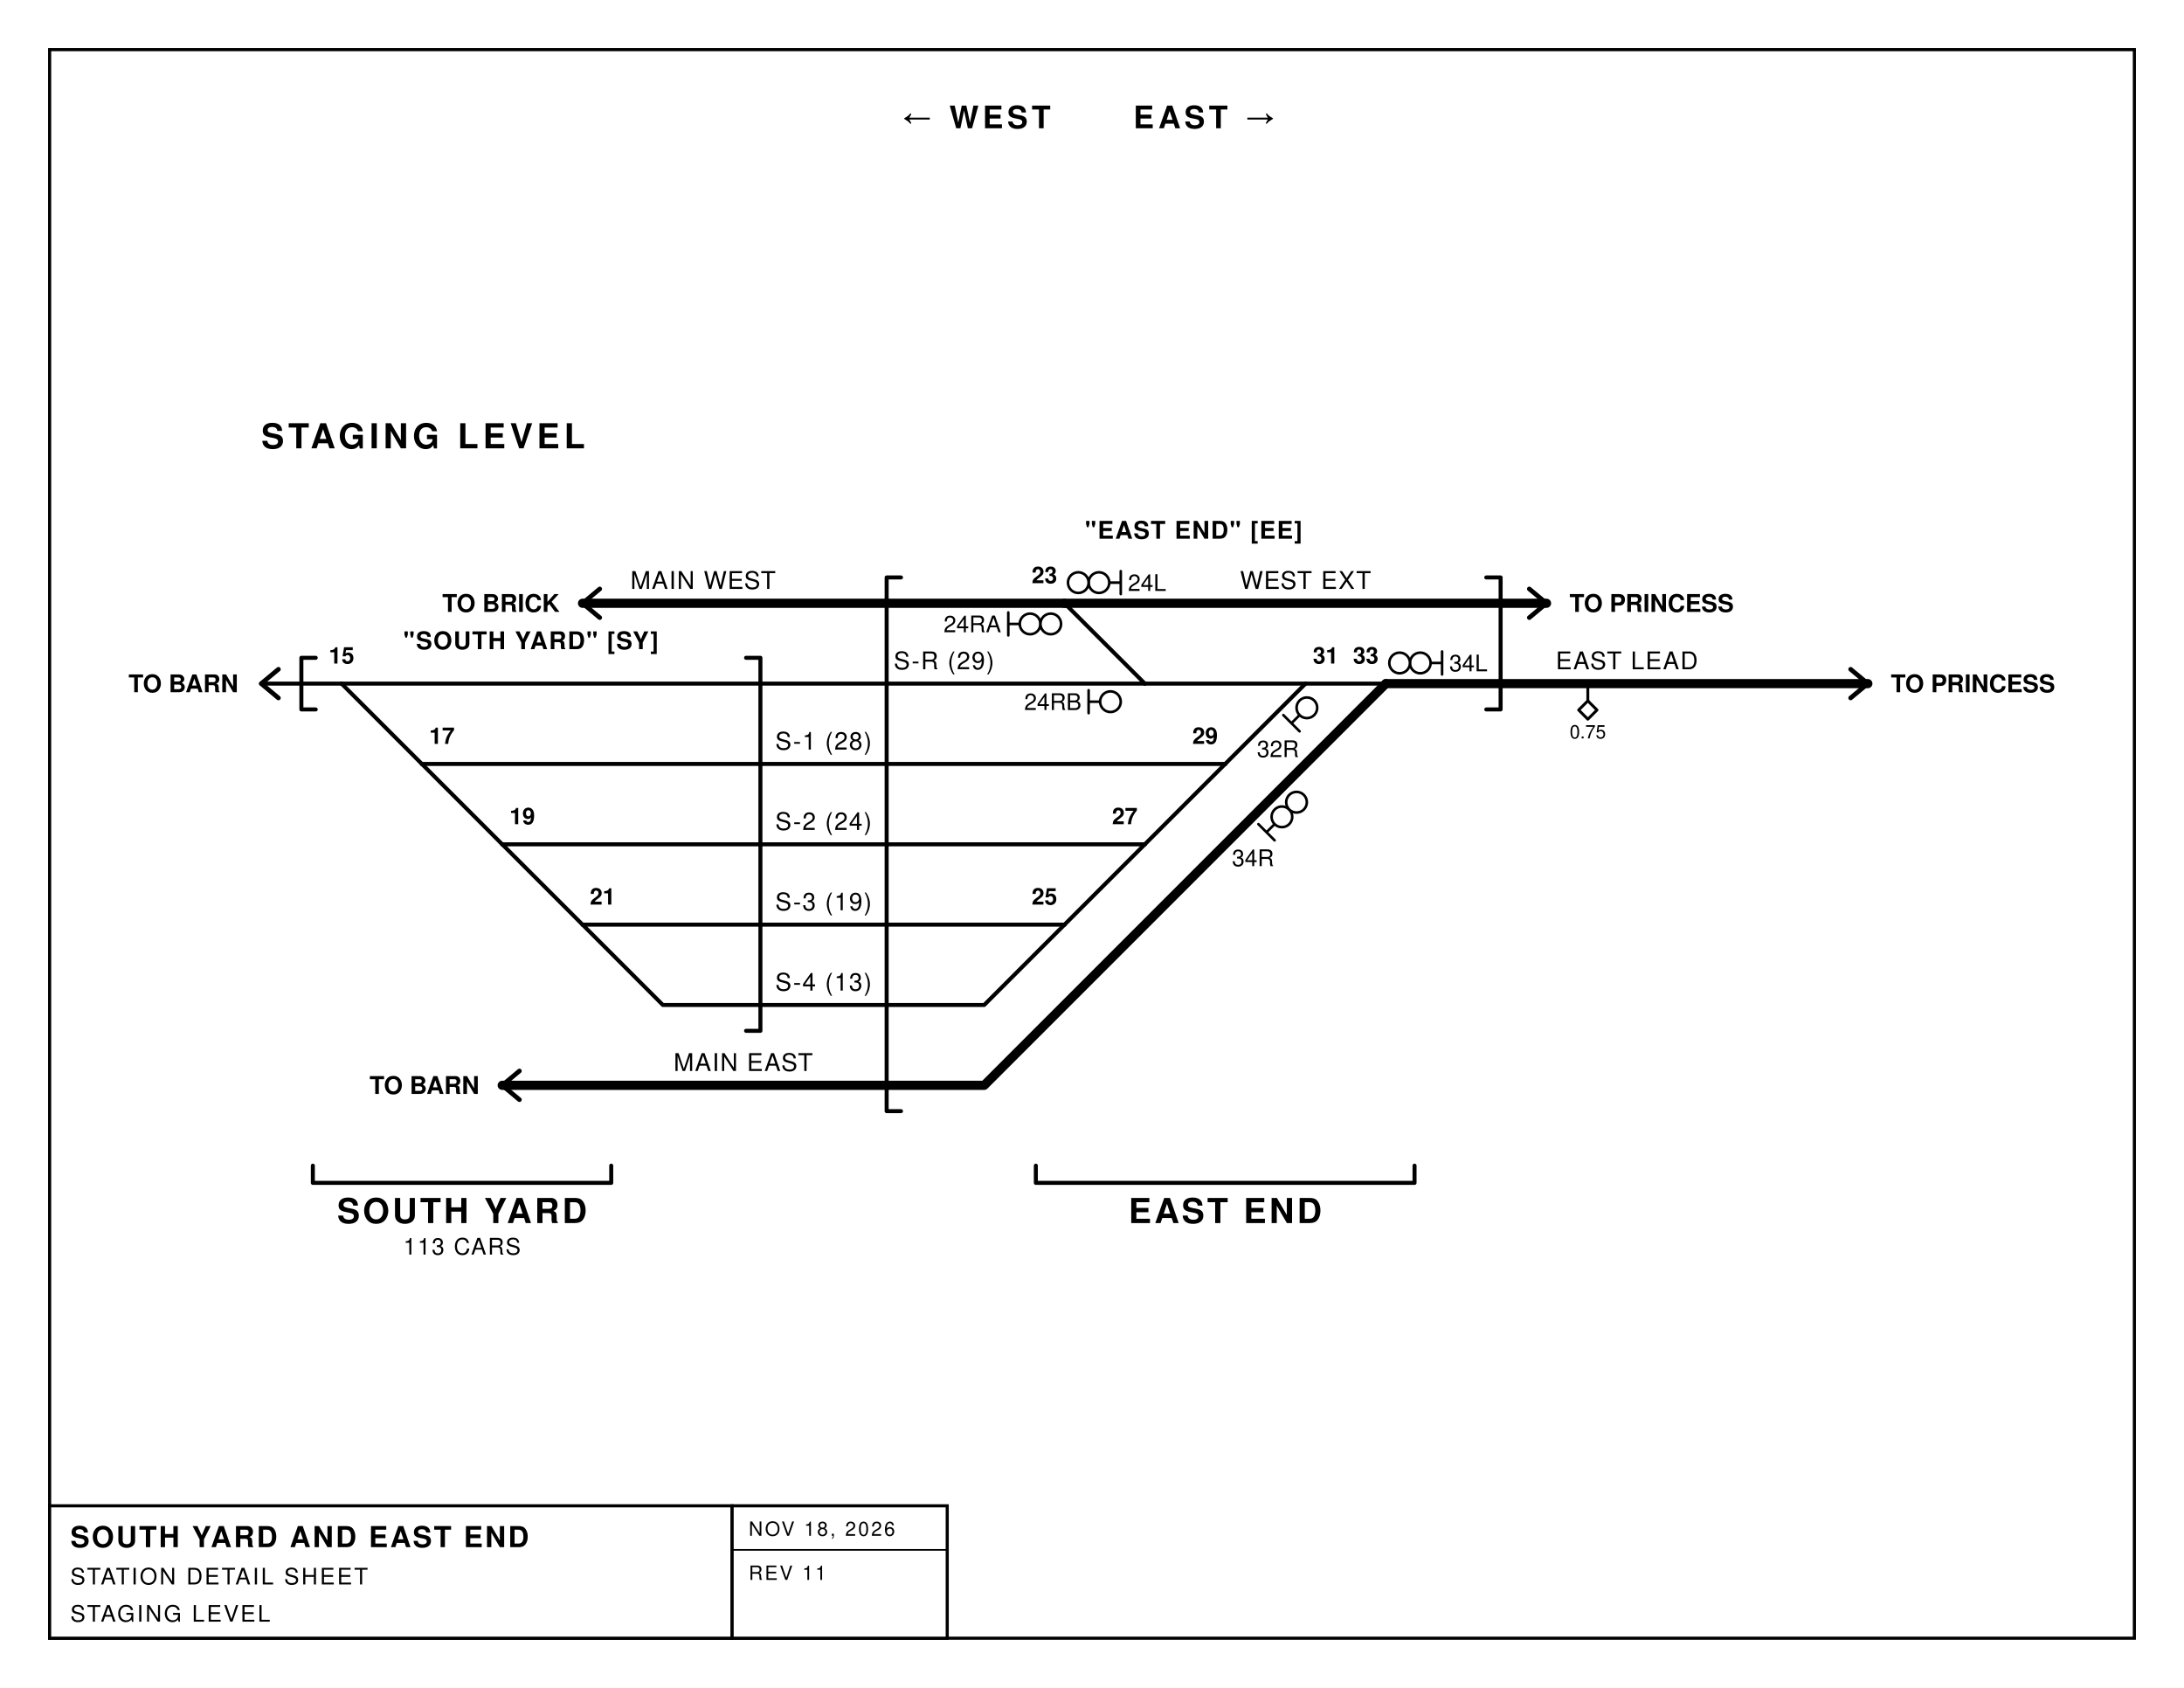
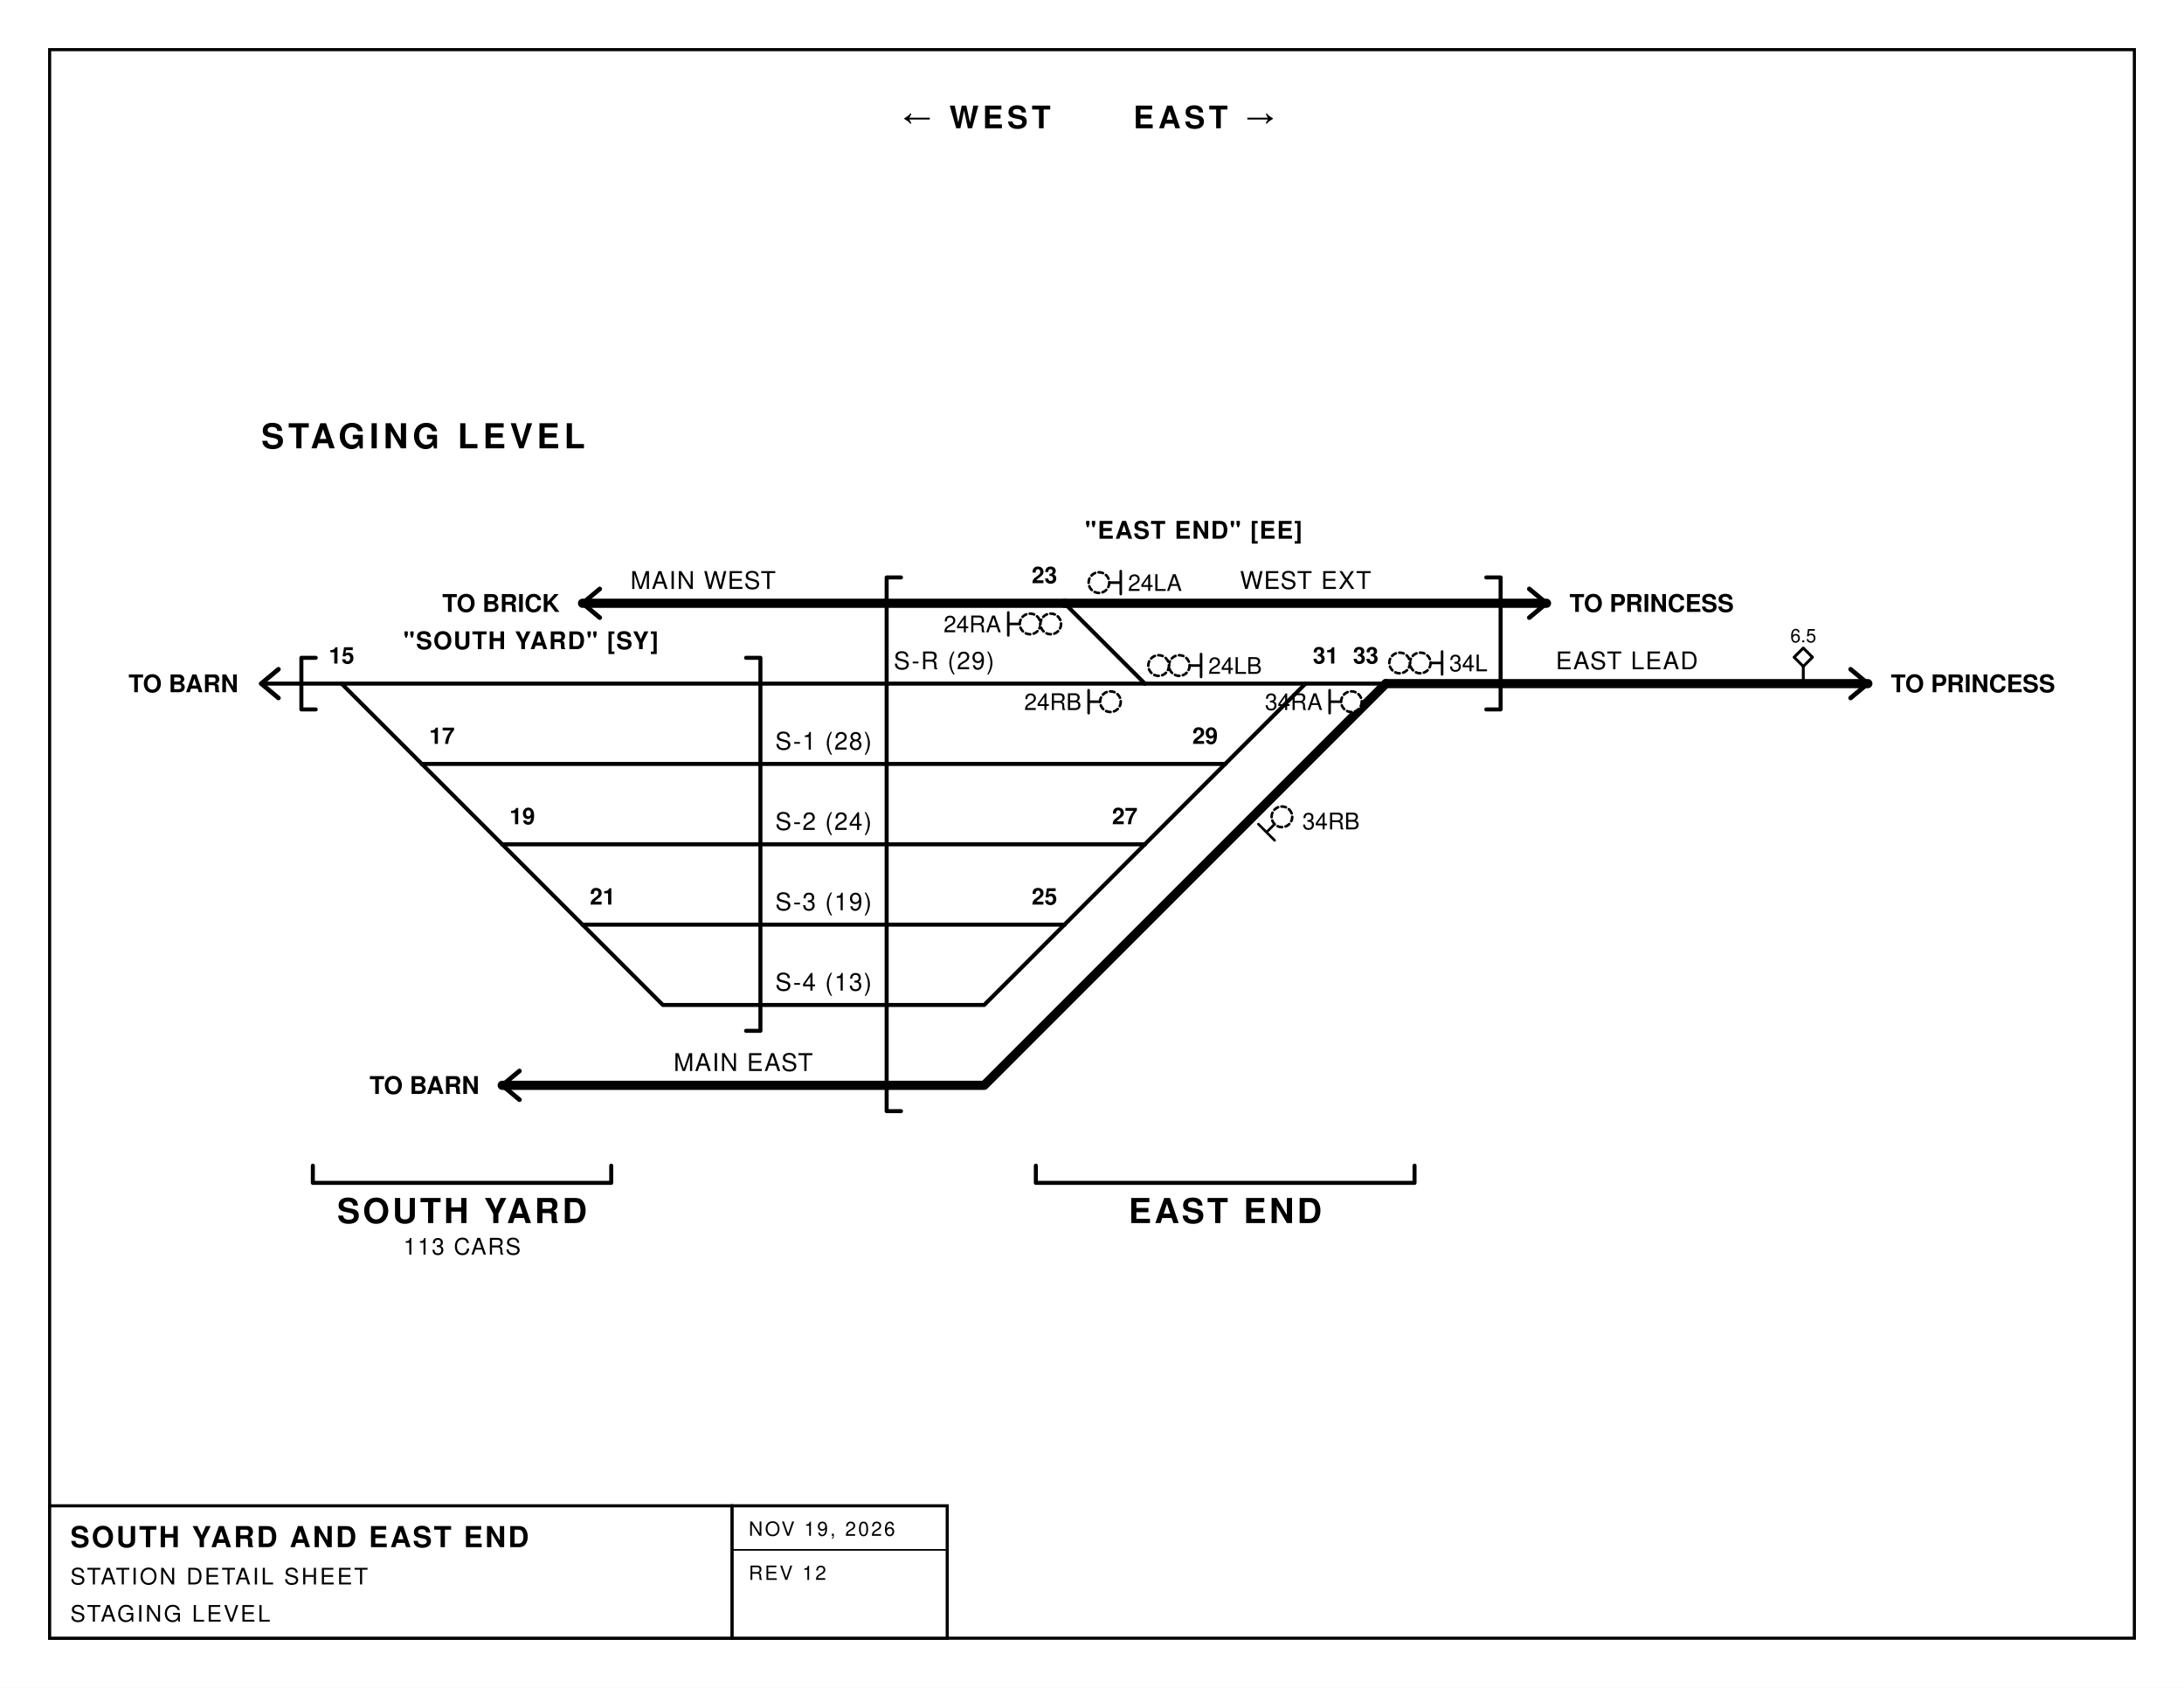
<svg xmlns="http://www.w3.org/2000/svg" viewBox="0 0 1056 816" width="1056" height="816" font-family="'Helvetica Neue',Helvetica,Arial,sans-serif">
  <rect width="1056" height="816" fill="#fff" />
  <rect x="24" y="24" width="1008" height="768" fill="none" stroke="#000" stroke-width="1.5" />
  <g transform="translate(126.3,211.2) scale(1.3872)" fill="none" stroke="#000" stroke-linecap="round" stroke-linejoin="round">
    <path d="M364.0,86.0 L392.0,86.0" stroke-width="1.4" />
    <path d="M308.0,86.0 L364.0,86.0" stroke-width="1.4" />
    <path d="M280.0,58.0 L448.0,58.0" stroke-width="3.2" />
    <path d="M280.0,58.0 L308.0,86.0" stroke-width="1.4" />
    <path d="M280.0,170.0 L308.0,142.0" stroke-width="1.4" />
    <path d="M336.0,114.0 L364.0,86.0" stroke-width="1.4" />
    <path d="M112.0,170.0 L140.0,198.0 L252.0,198.0 L280.0,170.0" stroke-width="1.4" />
    <path d="M112.0,170.0 L280.0,170.0" stroke-width="1.4" />
    <path d="M56.0,114.0 L84.0,142.0" stroke-width="1.4" />
    <path d="M56.0,114.0 L336.0,114.0" stroke-width="1.4" />
    <path d="M84.0,142.0 L112.0,170.0" stroke-width="1.4" />
    <path d="M308.0,142.0 L336.0,114.0" stroke-width="1.4" />
    <path d="M392.0,86.0 L560.0,86.0" stroke-width="3.2" />
    <path d="M84.0,142.0 L308.0,142.0" stroke-width="1.4" />
    <path d="M84.0,226.0 L252.0,226.0 L392.0,86.0" stroke-width="3.2" />
    <path d="M0.0,86.0 L28.0,86.0" stroke-width="1.4" />
    <path d="M28.0,86.0 L308.0,86.0" stroke-width="1.4" />
    <path d="M28.0,86.0 L56.0,114.0" stroke-width="1.4" />
    <path d="M112.0,58.0 L280.0,58.0" stroke-width="3.2" />
    <path d="M448.0,58.0 m-6,-5 l6,5 l-6,5" stroke-width="1.6" />
    <path d="M560.0,86.0 m-6,-5 l6,5 l-6,5" stroke-width="1.6" />
    <path d="M84.0,226.0 m6,-5 l-6,5 l6,5" stroke-width="1.6" />
    <path d="M0.0,86.0 m6,-5 l-6,5 l6,5" stroke-width="1.6" />
    <path d="M112.0,58.0 m6,-5 l-6,5 l6,5" stroke-width="1.6" />
    <path d="M18.0,254 L18.0,260 L122.0,260 L122.0,254" stroke-width="1.4" />
    <path d="M270.0,254 L270.0,260 L402.0,260 L402.0,254" stroke-width="1.4" />
    <path d="M299.6,46.8 L299.6,54.8 M299.6,50.8 L295.6,50.8" stroke-width="0.9" />
-     <circle cx="292.0" cy="50.8" r="3.6" stroke-width="0.9" fill="#fff" />
-     <circle cx="284.8" cy="50.8" r="3.6" stroke-width="0.9" fill="#fff" />
+     <circle cx="292.0" cy="50.8" r="3.6" stroke-width="0.9" fill="#fff" stroke-dasharray="1.6 1.2" />
+     <path d="M327.6,75.7 L327.6,83.7 M327.6,79.7 L323.6,79.7" stroke-width="0.9" />
+     <circle cx="320.0" cy="79.7" r="3.6" stroke-width="0.9" fill="#fff" stroke-dasharray="1.6 1.2" />
+     <circle cx="312.8" cy="79.7" r="3.6" stroke-width="0.9" fill="#fff" stroke-dasharray="1.6 1.2" />
    <path d="M260.4,61.2 L260.4,69.2 M260.4,65.2 L264.4,65.2" stroke-width="0.9" />
-     <circle cx="268.0" cy="65.2" r="3.6" stroke-width="0.9" fill="#fff" />
-     <circle cx="275.2" cy="65.2" r="3.6" stroke-width="0.9" fill="#fff" />
+     <circle cx="268.0" cy="65.2" r="3.6" stroke-width="0.9" fill="#fff" stroke-dasharray="1.6 1.2" />
+     <circle cx="275.2" cy="65.2" r="3.6" stroke-width="0.9" fill="#fff" stroke-dasharray="1.6 1.2" />
    <path d="M288.4,88.3 L288.4,96.3 M288.4,92.3 L292.4,92.3" stroke-width="0.9" />
-     <circle cx="296.0" cy="92.3" r="3.6" stroke-width="0.9" fill="#fff" />
-     <g transform="translate(359.1,99.8) rotate(-45.0)">
-       <path d="M0,-4.0 L0,4.0 M0,0 L4.0,0" stroke-width="0.9" />
-       <circle cx="7.6" cy="0" r="3.6" stroke-width="0.9" fill="#fff" />
-     </g>
+     <circle cx="296.0" cy="92.3" r="3.6" stroke-width="0.9" fill="#fff" stroke-dasharray="1.6 1.2" />
    <path d="M411.6,74.8 L411.6,82.8 M411.6,78.8 L407.6,78.8" stroke-width="0.9" />
-     <circle cx="404.0" cy="78.8" r="3.6" stroke-width="0.9" fill="#fff" />
-     <circle cx="396.8" cy="78.8" r="3.6" stroke-width="0.9" fill="#fff" />
+     <circle cx="404.0" cy="78.8" r="3.6" stroke-width="0.9" fill="#fff" stroke-dasharray="1.6 1.2" />
+     <circle cx="396.8" cy="78.8" r="3.6" stroke-width="0.9" fill="#fff" stroke-dasharray="1.6 1.2" />
+     <path d="M372.4,88.3 L372.4,96.3 M372.4,92.3 L376.4,92.3" stroke-width="0.9" />
+     <circle cx="380.0" cy="92.3" r="3.6" stroke-width="0.9" fill="#fff" stroke-dasharray="1.6 1.2" />
    <g transform="translate(350.4,137.8) rotate(-45.0)">
      <path d="M0,-4.0 L0,4.0 M0,0 L4.0,0" stroke-width="0.9" />
-       <circle cx="7.6" cy="0" r="3.6" stroke-width="0.9" fill="#fff" />
-       <circle cx="14.8" cy="0" r="3.6" stroke-width="0.9" fill="#fff" />
+       <circle cx="7.6" cy="0" r="3.6" stroke-width="0.9" fill="#fff" stroke-dasharray="1.6 1.2" />
    </g>
    <path d="M19.0,77.0 L14.0,77.0 L14.0,95.0 L19.0,95.0" stroke-width="1.4" />
    <path d="M169.0,77.0 L174.0,77.0 L174.0,207.0 L169.0,207.0" stroke-width="1.4" />
    <path d="M223.0,49.0 L218.0,49.0 L218.0,235.0 L223.0,235.0" stroke-width="1.4" />
    <path d="M427.0,49.0 L432.0,49.0 L432.0,95.0 L427.0,95.0" stroke-width="1.4" />
-     <path d="M462.4,86.0 L462.4,92.0" stroke-width="1" />
-     <path d="M462.4,92.0 L465.6,95.2 L462.4,98.4 L459.2,95.2 Z" stroke-width="1" fill="#fff" />
+     <path d="M537.5,86.0 L537.5,80.0" stroke-width="1" />
+     <path d="M537.5,73.6 L540.7,76.8 L537.5,80.0 L534.3,76.8 Z" stroke-width="1" fill="#fff" />
    <text x="0.0" y="4.0" font-size="12" text-anchor="start" font-weight="bold" fill="#000" stroke="none" letter-spacing="1.5">STAGING LEVEL</text>
    <text x="456.0" y="61.0" font-size="8.5" text-anchor="start" font-weight="bold" fill="#000" stroke="none">TO PRINCESS</text>
    <text x="568.0" y="89.0" font-size="8.5" text-anchor="start" font-weight="bold" fill="#000" stroke="none">TO PRINCESS</text>
    <text x="76.0" y="229.0" font-size="8.5" text-anchor="end" font-weight="bold" fill="#000" stroke="none">TO BARN</text>
    <text x="-8.0" y="89.0" font-size="8.5" text-anchor="end" font-weight="bold" fill="#000" stroke="none">TO BARN</text>
    <text x="104.0" y="61.0" font-size="8.5" text-anchor="end" font-weight="bold" fill="#000" stroke="none">TO BRICK</text>
    <text x="70.0" y="274.0" font-size="12" text-anchor="middle" font-weight="bold" fill="#000" stroke="none" letter-spacing="1">SOUTH YARD</text>
    <text x="70.0" y="285.0" font-size="8" text-anchor="middle" font-weight="normal" fill="#000" stroke="none" letter-spacing="0.5">113 CARS</text>
    <text x="336.0" y="274.0" font-size="12" text-anchor="middle" font-weight="bold" fill="#000" stroke="none" letter-spacing="1">EAST END</text>
+     <text x="369.9" y="95.2" font-size="8" text-anchor="end" font-weight="normal" fill="#000" stroke="none">34RA</text>
    <text x="196.0" y="193.0" font-size="8.5" text-anchor="middle" font-weight="normal" fill="#000" stroke="none" letter-spacing="0.4">S-4 (13)</text>
+     <text x="330.1" y="82.6" font-size="8" text-anchor="start" font-weight="normal" fill="#000" stroke="none">24LB</text>
    <text x="257.9" y="68.1" font-size="8" text-anchor="end" font-weight="normal" fill="#000" stroke="none">24RA</text>
-     <text x="354.4" y="111.6" font-size="8" text-anchor="middle" font-weight="normal" fill="#000" stroke="none">32R</text>
+     <text x="362.9" y="136.8" font-size="8" text-anchor="start" font-weight="normal" fill="#000" stroke="none">34RB</text>
    <text x="154.0" y="53.0" font-size="8.5" text-anchor="middle" font-weight="normal" fill="#000" stroke="none" letter-spacing="0.4">MAIN WEST</text>
-     <text x="302.1" y="53.7" font-size="8" text-anchor="start" font-weight="normal" fill="#000" stroke="none">24L</text>
+     <text x="302.1" y="53.7" font-size="8" text-anchor="start" font-weight="normal" fill="#000" stroke="none">24LA</text>
    <text x="285.9" y="95.2" font-size="8" text-anchor="end" font-weight="normal" fill="#000" stroke="none">24RB</text>
    <text x="414.1" y="81.7" font-size="8" text-anchor="start" font-weight="normal" fill="#000" stroke="none">34L</text>
    <text x="329.0" y="107.0" font-size="8" text-anchor="middle" font-weight="bold" fill="#000" stroke="none">29</text>
    <text x="364.0" y="53.0" font-size="8.5" text-anchor="middle" font-weight="normal" fill="#000" stroke="none" letter-spacing="0.4">WEST EXT</text>
    <text x="476.0" y="81.0" font-size="8.5" text-anchor="middle" font-weight="normal" fill="#000" stroke="none" letter-spacing="0.4">EAST LEAD</text>
    <text x="168.0" y="221.0" font-size="8.5" text-anchor="middle" font-weight="normal" fill="#000" stroke="none" letter-spacing="0.4">MAIN EAST</text>
    <text x="273.0" y="163.0" font-size="8" text-anchor="middle" font-weight="bold" fill="#000" stroke="none">25</text>
    <text x="301.0" y="135.0" font-size="8" text-anchor="middle" font-weight="bold" fill="#000" stroke="none">27</text>
    <text x="94.0" y="74.0" font-size="8.5" text-anchor="middle" font-weight="bold" fill="#000" stroke="none" letter-spacing="0.4">"SOUTH YARD" [SY]</text>
    <text x="238.0" y="81.0" font-size="8.5" text-anchor="middle" font-weight="normal" fill="#000" stroke="none" letter-spacing="0.4">S-R (29)</text>
-     <text x="345.7" y="149.6" font-size="8" text-anchor="middle" font-weight="normal" fill="#000" stroke="none">34R</text>
+     <text x="537.5" y="71.6" font-size="6.5" text-anchor="middle" font-weight="normal" fill="#000" stroke="none">6.5</text>
    <text x="196.0" y="165.0" font-size="8.5" text-anchor="middle" font-weight="normal" fill="#000" stroke="none" letter-spacing="0.4">S-3 (19)</text>
    <text x="371.0" y="79.0" font-size="8" text-anchor="middle" font-weight="bold" fill="#000" stroke="none">31</text>
    <text x="385.0" y="79.0" font-size="8" text-anchor="middle" font-weight="bold" fill="#000" stroke="none">33</text>
+     <text x="325.0" y="35.5" font-size="8.5" text-anchor="middle" font-weight="bold" fill="#000" stroke="none" letter-spacing="0.4">"EAST END" [EE]</text>
    <text x="273.0" y="51.0" font-size="8" text-anchor="middle" font-weight="bold" fill="#000" stroke="none">23</text>
-     <text x="325.0" y="35.5" font-size="8.5" text-anchor="middle" font-weight="bold" fill="#000" stroke="none" letter-spacing="0.4">"EAST END" [EE]</text>
-     <text x="462.4" y="105.1" font-size="6.5" text-anchor="middle" font-weight="normal" fill="#000" stroke="none">0.75</text>
    <text x="63.0" y="107.0" font-size="8" text-anchor="middle" font-weight="bold" fill="#000" stroke="none">17</text>
    <text x="119.0" y="163.0" font-size="8" text-anchor="middle" font-weight="bold" fill="#000" stroke="none">21</text>
    <text x="91.0" y="135.0" font-size="8" text-anchor="middle" font-weight="bold" fill="#000" stroke="none">19</text>
    <text x="28.0" y="79.0" font-size="8" text-anchor="middle" font-weight="bold" fill="#000" stroke="none">15</text>
    <text x="196.0" y="109.0" font-size="8.5" text-anchor="middle" font-weight="normal" fill="#000" stroke="none" letter-spacing="0.4">S-1 (28)</text>
    <text x="196.0" y="137.0" font-size="8.5" text-anchor="middle" font-weight="normal" fill="#000" stroke="none" letter-spacing="0.4">S-2 (24)</text>
  </g>
  <text x="508.0" y="62" font-size="15" text-anchor="end" font-weight="bold" letter-spacing="2">← WEST</text>
  <text x="548.0" y="62" font-size="15" text-anchor="start" font-weight="bold" letter-spacing="2">EAST →</text>
  <rect x="24" y="728" width="330" height="64" fill="#fff" stroke="#000" stroke-width="1.5" />
  <text x="34" y="748" font-size="14" font-weight="bold" letter-spacing="1">SOUTH YARD AND EAST END</text>
  <text x="34" y="766" font-size="11" font-weight="normal" letter-spacing="1">STATION DETAIL SHEET</text>
  <text x="34" y="784" font-size="11" font-weight="normal" letter-spacing="1">STAGING LEVEL</text>
  <rect x="354" y="728" width="104" height="64" fill="#fff" stroke="#000" stroke-width="1.5" />
-   <text x="362" y="742.5" font-size="9.5" letter-spacing="1">NOV 18, 2026</text>
+   <text x="362" y="742.5" font-size="9.5" letter-spacing="1">NOV 19, 2026</text>
  <path d="M354,749.3 L458,749.3" stroke="#000" stroke-width="0.8" />
-   <text x="362" y="763.8" font-size="9.5" letter-spacing="1">REV 11</text>
+   <text x="362" y="763.8" font-size="9.5" letter-spacing="1">REV 12</text>
</svg>
